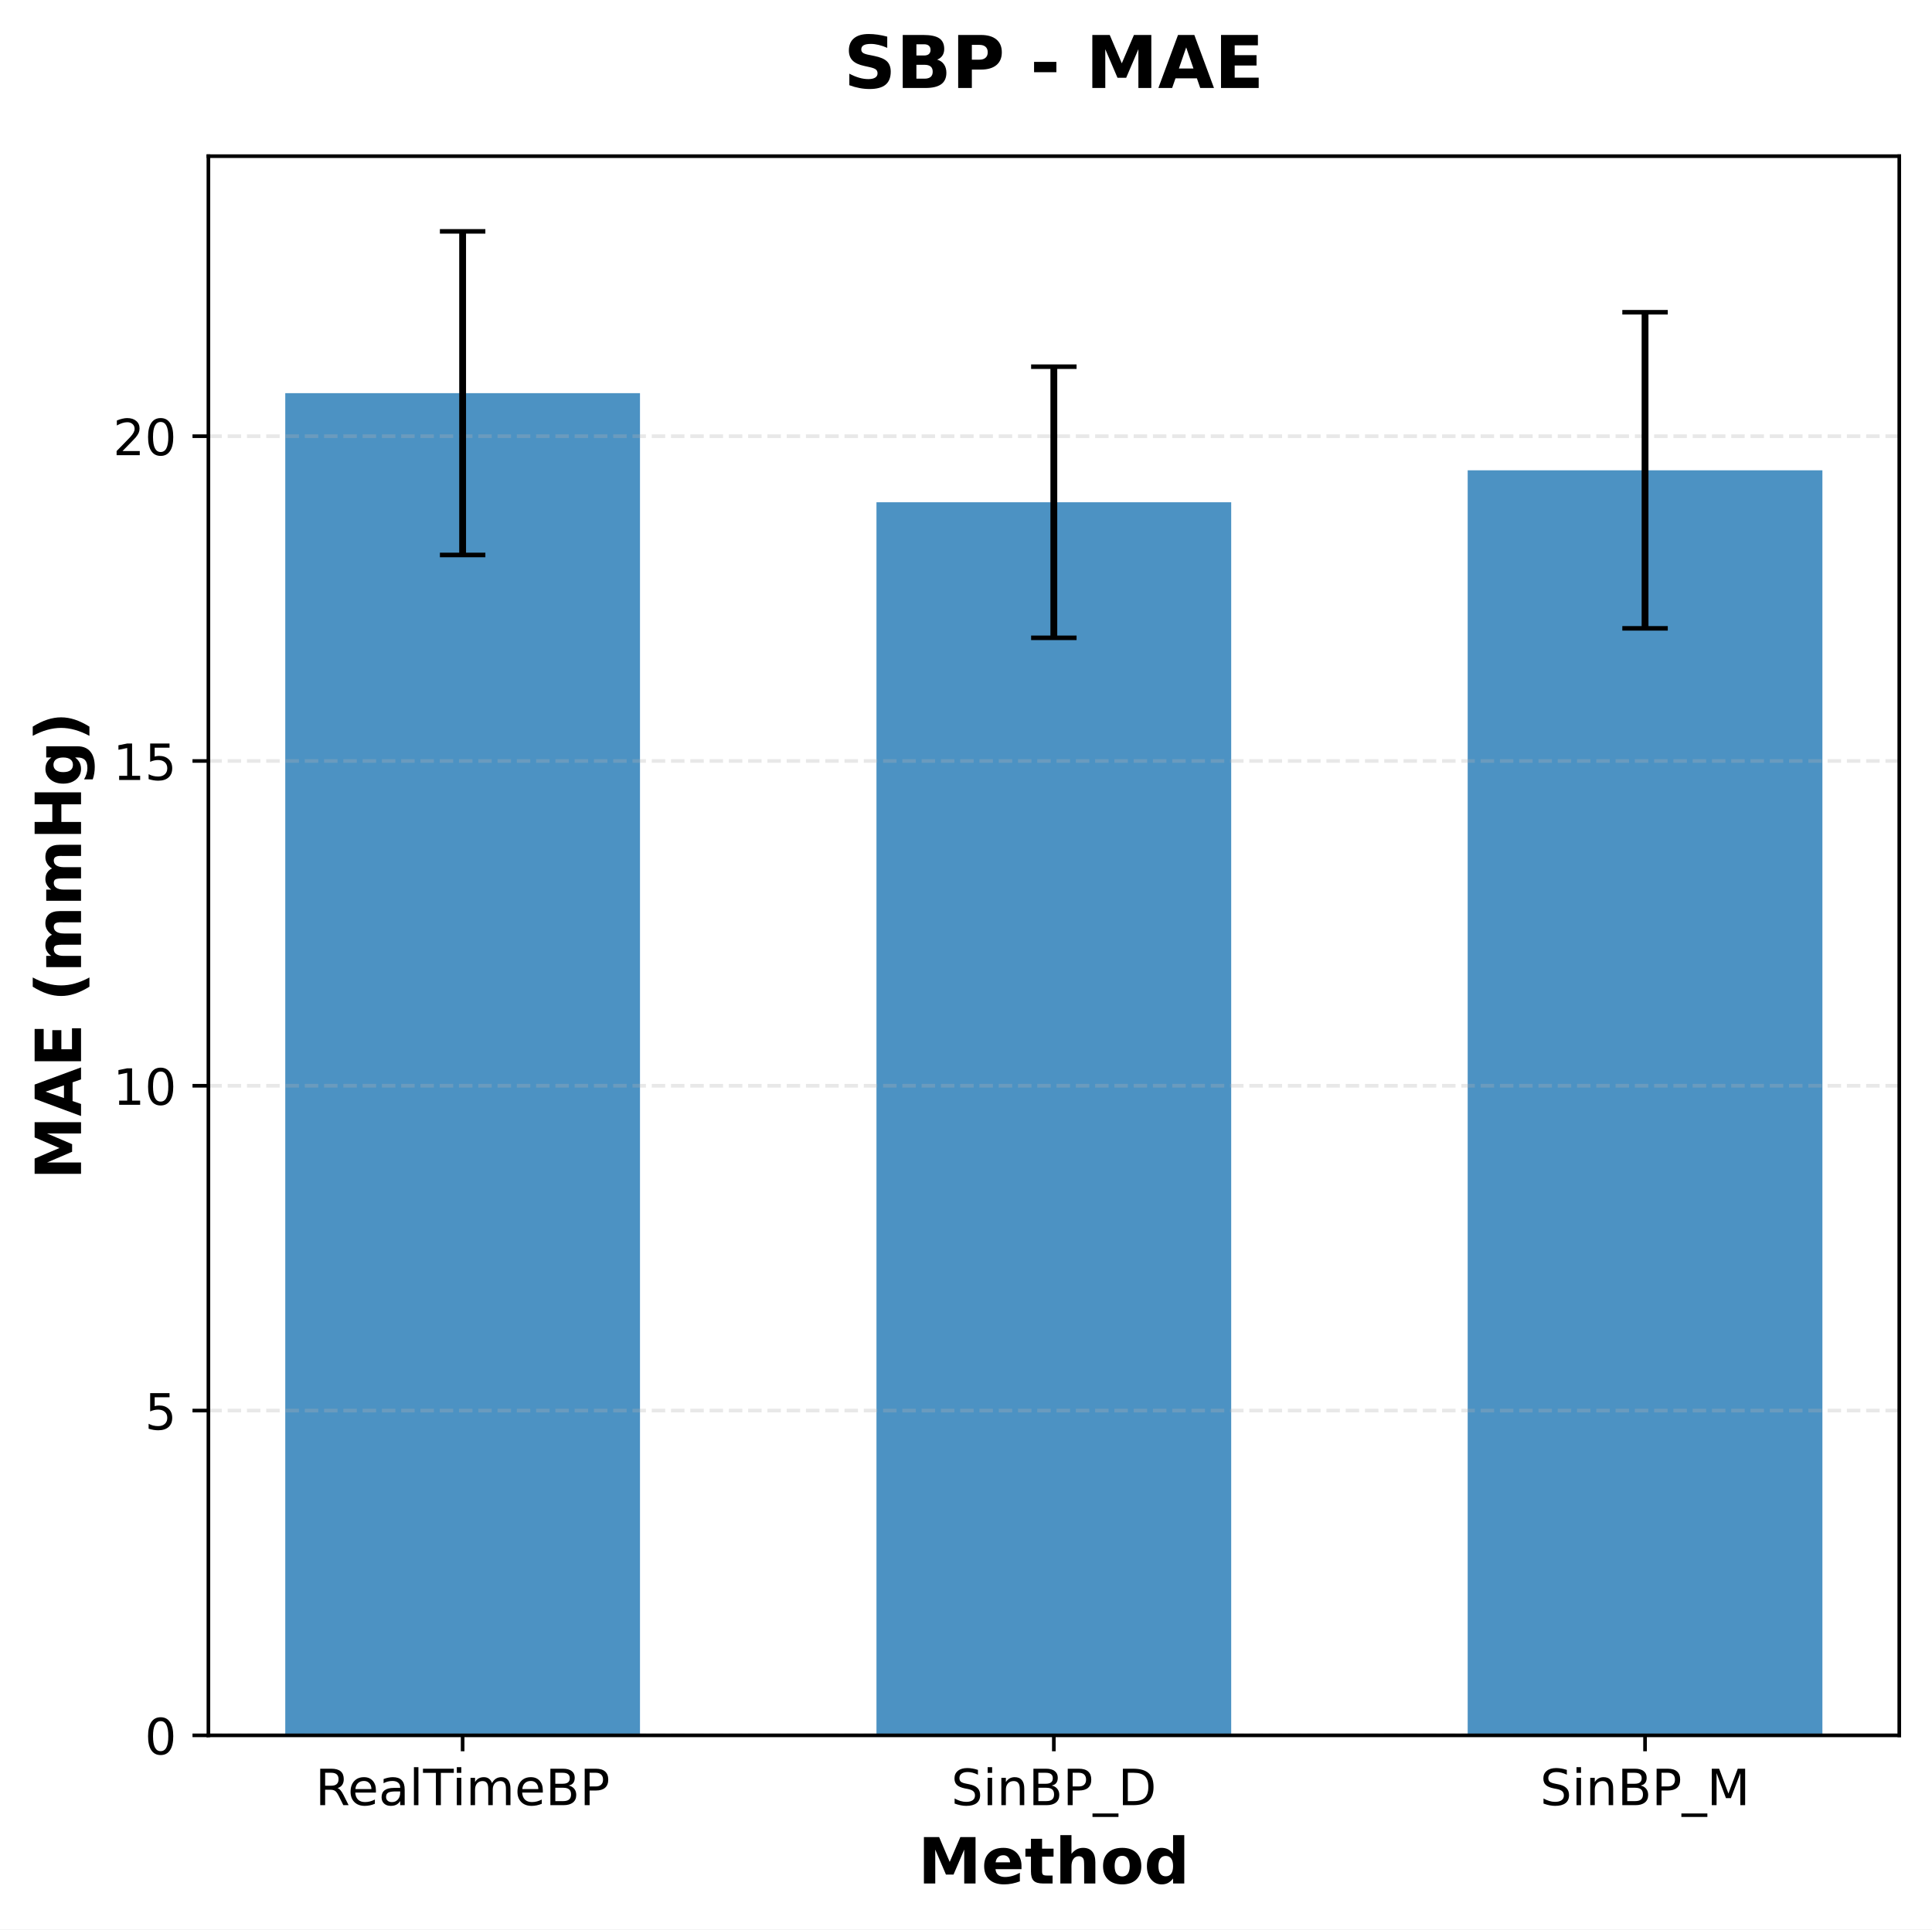
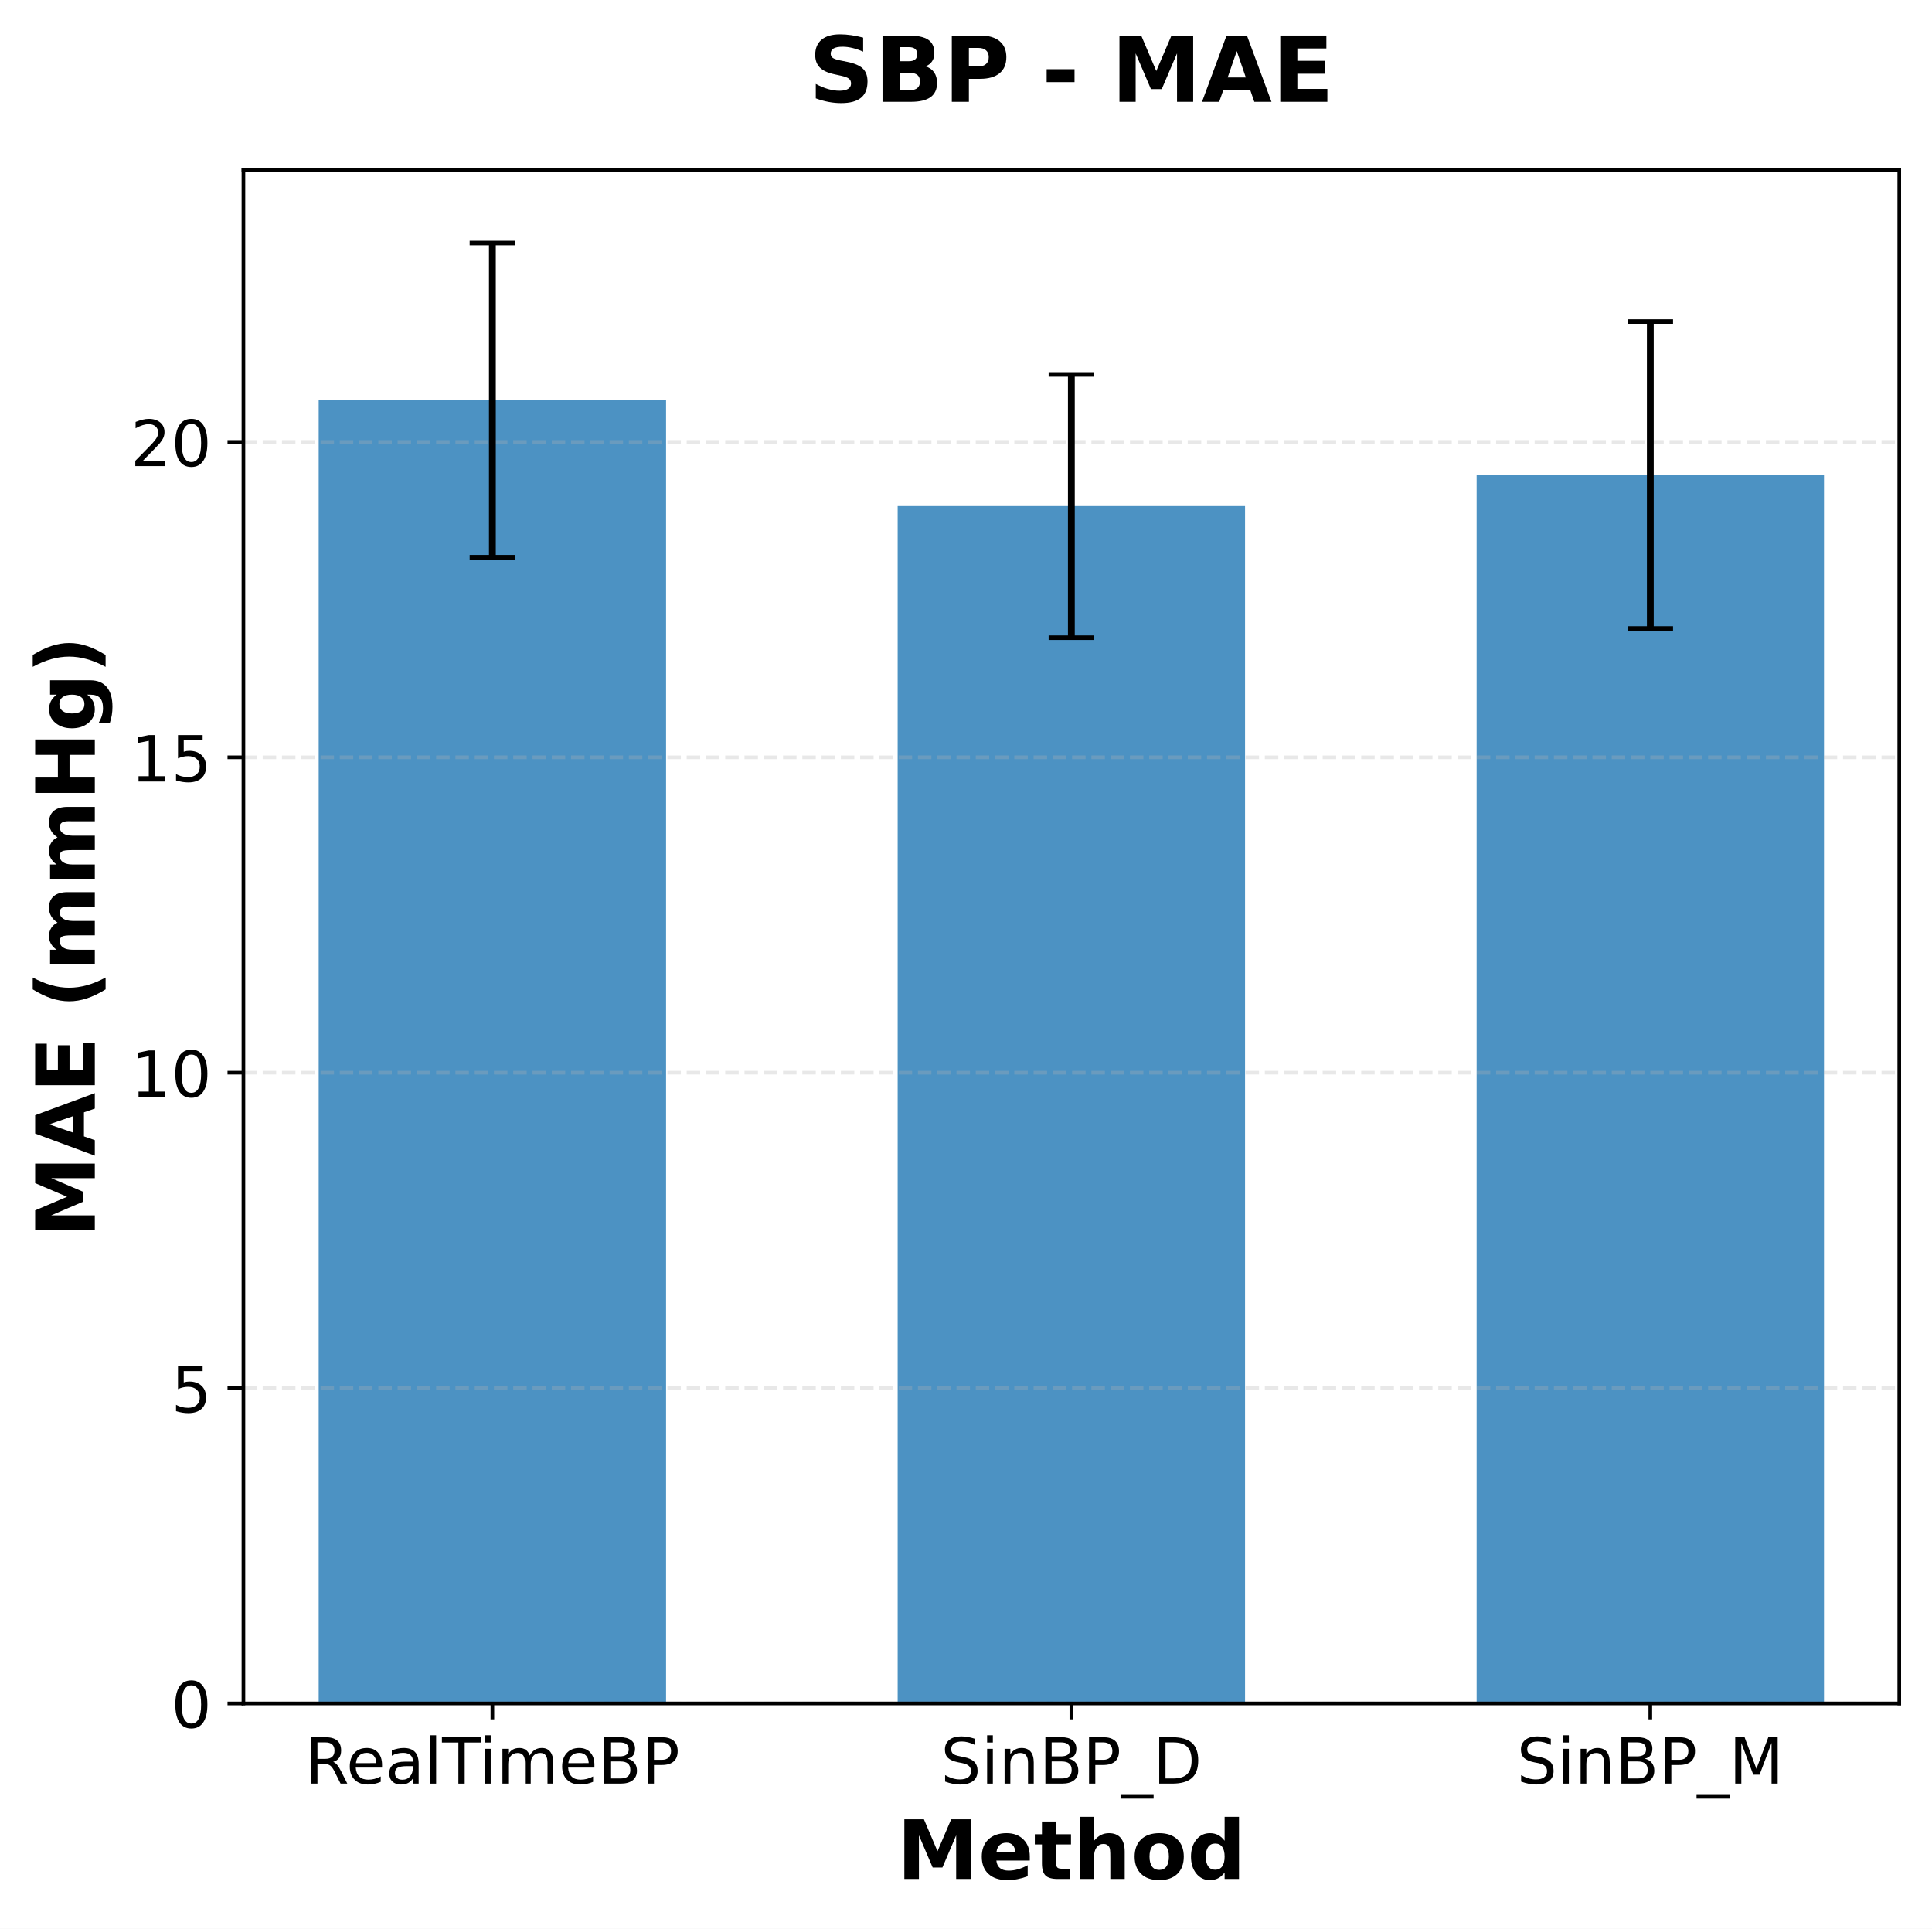
- <svg xmlns="http://www.w3.org/2000/svg" xmlns:xlink="http://www.w3.org/1999/xlink" width="424.961pt" height="424.499pt" viewBox="0 0 424.961 424.499" version="1.1">
+ <svg xmlns="http://www.w3.org/2000/svg" xmlns:xlink="http://www.w3.org/1999/xlink" width="425.057pt" height="424.316pt" viewBox="0 0 425.057 424.316" version="1.1">
  <defs>
    <style type="text/css">*{stroke-linejoin: round; stroke-linecap: butt}</style>
  </defs>
  <g id="figure_1">
    <g id="patch_1">
-       <path d="M 0 424.499  L 424.961 424.499  L 424.961 0  L 0 0  z " style="fill: #ffffff" />
+       <path d="M 0 424.316  L 425.057 424.316  L 425.057 0  L 0 0  z " style="fill: #ffffff" />
    </g>
    <g id="axes_1">
      <g id="patch_2">
-         <path d="M 45.841 381.798  L 417.761 381.798  L 417.761 34.358  L 45.841 34.358  z " style="fill: #ffffff" />
+         <path d="M 53.557 374.757  L 417.857 374.757  L 417.857 37.397  L 53.557 37.397  z " style="fill: #ffffff" />
      </g>
      <g id="patch_3">
-         <path d="M 62.746 381.798  L 140.772 381.798  L 140.772 86.5  L 62.746 86.5  z " clip-path="url(#pf79500ad19)" style="fill: #1f77b4; opacity: 0.8" />
+         <path d="M 70.116 374.757  L 146.542 374.757  L 146.542 88.027  L 70.116 88.027  z " clip-path="url(#ped1ae3e9e8)" style="fill: #1f77b4; opacity: 0.8" />
      </g>
      <g id="patch_4">
-         <path d="M 192.788 381.798  L 270.814 381.798  L 270.814 110.503  L 192.788 110.503  z " clip-path="url(#pf79500ad19)" style="fill: #1f77b4; opacity: 0.8" />
+         <path d="M 197.493 374.757  L 273.92 374.757  L 273.92 111.333  L 197.493 111.333  z " clip-path="url(#ped1ae3e9e8)" style="fill: #1f77b4; opacity: 0.8" />
      </g>
      <g id="patch_5">
-         <path d="M 322.83 381.798  L 400.855 381.798  L 400.855 103.472  L 322.83 103.472  z " clip-path="url(#pf79500ad19)" style="fill: #1f77b4; opacity: 0.8" />
+         <path d="M 324.871 374.757  L 401.297 374.757  L 401.297 104.506  L 324.871 104.506  z " clip-path="url(#ped1ae3e9e8)" style="fill: #1f77b4; opacity: 0.8" />
      </g>
      <g id="matplotlib.axis_1">
        <g id="xtick_1">
          <g id="line2d_1">
            <defs>
-               <path id="m482862e92e" d="M 0 0  L 0 3.5  " style="stroke: #000000; stroke-width: 0.8" />
+               <path id="m2f365c7318" d="M 0 0  L 0 3.5  " style="stroke: #000000; stroke-width: 0.8" />
            </defs>
            <g>
-               <use xlink:href="#m482862e92e" x="101.759" y="381.798" style="stroke: #000000; stroke-width: 0.8" />
+               <use xlink:href="#m2f365c7318" x="108.329" y="374.757" style="stroke: #000000; stroke-width: 0.8" />
            </g>
          </g>
          <g id="text_1">
-             <g transform="translate(69.35539 397.1558) scale(0.11 -0.11)">
+             <g transform="translate(67.088 392.3947) scale(0.14 -0.14)">
              <defs>
                <path id="DejaVuSans-52" d="M 2841 2188  Q 3044 2119 3236 1894  Q 3428 1669 3622 1275  L 4263 0  L 3584 0  L 2988 1197  Q 2756 1666 2539 1819  Q 2322 1972 1947 1972  L 1259 1972  L 1259 0  L 628 0  L 628 4666  L 2053 4666  Q 2853 4666 3247 4331  Q 3641 3997 3641 3322  Q 3641 2881 3436 2590  Q 3231 2300 2841 2188  z M 1259 4147  L 1259 2491  L 2053 2491  Q 2509 2491 2742 2702  Q 2975 2913 2975 3322  Q 2975 3731 2742 3939  Q 2509 4147 2053 4147  L 1259 4147  z " transform="scale(0.015625)" />
                <path id="DejaVuSans-65" d="M 3597 1894  L 3597 1613  L 953 1613  Q 991 1019 1311 708  Q 1631 397 2203 397  Q 2534 397 2845 478  Q 3156 559 3463 722  L 3463 178  Q 3153 47 2828 -22  Q 2503 -91 2169 -91  Q 1331 -91 842 396  Q 353 884 353 1716  Q 353 2575 817 3079  Q 1281 3584 2069 3584  Q 2775 3584 3186 3129  Q 3597 2675 3597 1894  z M 3022 2063  Q 3016 2534 2758 2815  Q 2500 3097 2075 3097  Q 1594 3097 1305 2825  Q 1016 2553 972 2059  L 3022 2063  z " transform="scale(0.015625)" />
                <path id="DejaVuSans-61" d="M 2194 1759  Q 1497 1759 1228 1600  Q 959 1441 959 1056  Q 959 750 1161 570  Q 1363 391 1709 391  Q 2188 391 2477 730  Q 2766 1069 2766 1631  L 2766 1759  L 2194 1759  z M 3341 1997  L 3341 0  L 2766 0  L 2766 531  Q 2569 213 2275 61  Q 1981 -91 1556 -91  Q 1019 -91 701 211  Q 384 513 384 1019  Q 384 1609 779 1909  Q 1175 2209 1959 2209  L 2766 2209  L 2766 2266  Q 2766 2663 2505 2880  Q 2244 3097 1772 3097  Q 1472 3097 1187 3025  Q 903 2953 641 2809  L 641 3341  Q 956 3463 1253 3523  Q 1550 3584 1831 3584  Q 2591 3584 2966 3190  Q 3341 2797 3341 1997  z " transform="scale(0.015625)" />
                <path id="DejaVuSans-6c" d="M 603 4863  L 1178 4863  L 1178 0  L 603 0  L 603 4863  z " transform="scale(0.015625)" />
                <path id="DejaVuSans-54" d="M -19 4666  L 3928 4666  L 3928 4134  L 2272 4134  L 2272 0  L 1638 0  L 1638 4134  L -19 4134  L -19 4666  z " transform="scale(0.015625)" />
                <path id="DejaVuSans-69" d="M 603 3500  L 1178 3500  L 1178 0  L 603 0  L 603 3500  z M 603 4863  L 1178 4863  L 1178 4134  L 603 4134  L 603 4863  z " transform="scale(0.015625)" />
                <path id="DejaVuSans-6d" d="M 3328 2828  Q 3544 3216 3844 3400  Q 4144 3584 4550 3584  Q 5097 3584 5394 3201  Q 5691 2819 5691 2113  L 5691 0  L 5113 0  L 5113 2094  Q 5113 2597 4934 2840  Q 4756 3084 4391 3084  Q 3944 3084 3684 2787  Q 3425 2491 3425 1978  L 3425 0  L 2847 0  L 2847 2094  Q 2847 2600 2669 2842  Q 2491 3084 2119 3084  Q 1678 3084 1418 2786  Q 1159 2488 1159 1978  L 1159 0  L 581 0  L 581 3500  L 1159 3500  L 1159 2956  Q 1356 3278 1631 3431  Q 1906 3584 2284 3584  Q 2666 3584 2933 3390  Q 3200 3197 3328 2828  z " transform="scale(0.015625)" />
                <path id="DejaVuSans-42" d="M 1259 2228  L 1259 519  L 2272 519  Q 2781 519 3026 730  Q 3272 941 3272 1375  Q 3272 1813 3026 2020  Q 2781 2228 2272 2228  L 1259 2228  z M 1259 4147  L 1259 2741  L 2194 2741  Q 2656 2741 2882 2914  Q 3109 3088 3109 3444  Q 3109 3797 2882 3972  Q 2656 4147 2194 4147  L 1259 4147  z M 628 4666  L 2241 4666  Q 2963 4666 3353 4366  Q 3744 4066 3744 3513  Q 3744 3084 3544 2831  Q 3344 2578 2956 2516  Q 3422 2416 3680 2098  Q 3938 1781 3938 1306  Q 3938 681 3513 340  Q 3088 0 2303 0  L 628 0  L 628 4666  z " transform="scale(0.015625)" />
                <path id="DejaVuSans-50" d="M 1259 4147  L 1259 2394  L 2053 2394  Q 2494 2394 2734 2622  Q 2975 2850 2975 3272  Q 2975 3691 2734 3919  Q 2494 4147 2053 4147  L 1259 4147  z M 628 4666  L 2053 4666  Q 2838 4666 3239 4311  Q 3641 3956 3641 3272  Q 3641 2581 3239 2228  Q 2838 1875 2053 1875  L 1259 1875  L 1259 0  L 628 0  L 628 4666  z " transform="scale(0.015625)" />
              </defs>
              <use xlink:href="#DejaVuSans-52" />
-               <use xlink:href="#DejaVuSans-65" transform="translate(64.98242 0)" />
-               <use xlink:href="#DejaVuSans-61" transform="translate(126.5059 0)" />
-               <use xlink:href="#DejaVuSans-6c" transform="translate(187.7852 0)" />
-               <use xlink:href="#DejaVuSans-54" transform="translate(215.5684 0)" />
-               <use xlink:href="#DejaVuSans-69" transform="translate(273.5273 0)" />
-               <use xlink:href="#DejaVuSans-6d" transform="translate(301.3105 0)" />
-               <use xlink:href="#DejaVuSans-65" transform="translate(398.7227 0)" />
-               <use xlink:href="#DejaVuSans-42" transform="translate(460.2461 0)" />
-               <use xlink:href="#DejaVuSans-50" transform="translate(528.8496 0)" />
+               <use xlink:href="#DejaVuSans-65" x="64.982" />
+               <use xlink:href="#DejaVuSans-61" x="126.506" />
+               <use xlink:href="#DejaVuSans-6c" x="187.785" />
+               <use xlink:href="#DejaVuSans-54" x="215.568" />
+               <use xlink:href="#DejaVuSans-69" x="273.527" />
+               <use xlink:href="#DejaVuSans-6d" x="301.311" />
+               <use xlink:href="#DejaVuSans-65" x="398.723" />
+               <use xlink:href="#DejaVuSans-42" x="460.246" />
+               <use xlink:href="#DejaVuSans-50" x="528.85" />
            </g>
          </g>
        </g>
        <g id="xtick_2">
          <g id="line2d_2">
            <g>
-               <use xlink:href="#m482862e92e" x="231.801" y="381.798" style="stroke: #000000; stroke-width: 0.8" />
+               <use xlink:href="#m2f365c7318" x="235.707" y="374.757" style="stroke: #000000; stroke-width: 0.8" />
            </g>
          </g>
          <g id="text_2">
-             <g transform="translate(209.2209 397.1558) scale(0.11 -0.11)">
+             <g transform="translate(206.9683 392.3947) scale(0.14 -0.14)">
              <defs>
                <path id="DejaVuSans-53" d="M 3425 4513  L 3425 3897  Q 3066 4069 2747 4153  Q 2428 4238 2131 4238  Q 1616 4238 1336 4038  Q 1056 3838 1056 3469  Q 1056 3159 1242 3001  Q 1428 2844 1947 2747  L 2328 2669  Q 3034 2534 3370 2195  Q 3706 1856 3706 1288  Q 3706 609 3251 259  Q 2797 -91 1919 -91  Q 1588 -91 1214 -16  Q 841 59 441 206  L 441 856  Q 825 641 1194 531  Q 1563 422 1919 422  Q 2459 422 2753 634  Q 3047 847 3047 1241  Q 3047 1584 2836 1778  Q 2625 1972 2144 2069  L 1759 2144  Q 1053 2284 737 2584  Q 422 2884 422 3419  Q 422 4038 858 4394  Q 1294 4750 2059 4750  Q 2388 4750 2728 4690  Q 3069 4631 3425 4513  z " transform="scale(0.015625)" />
                <path id="DejaVuSans-6e" d="M 3513 2113  L 3513 0  L 2938 0  L 2938 2094  Q 2938 2591 2744 2837  Q 2550 3084 2163 3084  Q 1697 3084 1428 2787  Q 1159 2491 1159 1978  L 1159 0  L 581 0  L 581 3500  L 1159 3500  L 1159 2956  Q 1366 3272 1645 3428  Q 1925 3584 2291 3584  Q 2894 3584 3203 3211  Q 3513 2838 3513 2113  z " transform="scale(0.015625)" />
                <path id="DejaVuSans-5f" d="M 3263 -1063  L 3263 -1509  L -63 -1509  L -63 -1063  L 3263 -1063  z " transform="scale(0.015625)" />
                <path id="DejaVuSans-44" d="M 1259 4147  L 1259 519  L 2022 519  Q 2988 519 3436 956  Q 3884 1394 3884 2338  Q 3884 3275 3436 3711  Q 2988 4147 2022 4147  L 1259 4147  z M 628 4666  L 1925 4666  Q 3281 4666 3915 4102  Q 4550 3538 4550 2338  Q 4550 1131 3912 565  Q 3275 0 1925 0  L 628 0  L 628 4666  z " transform="scale(0.015625)" />
              </defs>
              <use xlink:href="#DejaVuSans-53" />
-               <use xlink:href="#DejaVuSans-69" transform="translate(63.47656 0)" />
-               <use xlink:href="#DejaVuSans-6e" transform="translate(91.25977 0)" />
-               <use xlink:href="#DejaVuSans-42" transform="translate(154.6387 0)" />
-               <use xlink:href="#DejaVuSans-50" transform="translate(223.2422 0)" />
-               <use xlink:href="#DejaVuSans-5f" transform="translate(283.5449 0)" />
-               <use xlink:href="#DejaVuSans-44" transform="translate(333.5449 0)" />
+               <use xlink:href="#DejaVuSans-69" x="63.477" />
+               <use xlink:href="#DejaVuSans-6e" x="91.26" />
+               <use xlink:href="#DejaVuSans-42" x="154.639" />
+               <use xlink:href="#DejaVuSans-50" x="223.242" />
+               <use xlink:href="#DejaVuSans-5f" x="283.545" />
+               <use xlink:href="#DejaVuSans-44" x="333.545" />
            </g>
          </g>
        </g>
        <g id="xtick_3">
          <g id="line2d_3">
            <g>
-               <use xlink:href="#m482862e92e" x="361.843" y="381.798" style="stroke: #000000; stroke-width: 0.8" />
+               <use xlink:href="#m2f365c7318" x="363.084" y="374.757" style="stroke: #000000; stroke-width: 0.8" />
            </g>
          </g>
          <g id="text_3">
-             <g transform="translate(338.7523 397.1558) scale(0.11 -0.11)">
+             <g transform="translate(333.6962 392.3947) scale(0.14 -0.14)">
              <defs>
                <path id="DejaVuSans-4d" d="M 628 4666  L 1569 4666  L 2759 1491  L 3956 4666  L 4897 4666  L 4897 0  L 4281 0  L 4281 4097  L 3078 897  L 2444 897  L 1241 4097  L 1241 0  L 628 0  L 628 4666  z " transform="scale(0.015625)" />
              </defs>
              <use xlink:href="#DejaVuSans-53" />
-               <use xlink:href="#DejaVuSans-69" transform="translate(63.47656 0)" />
-               <use xlink:href="#DejaVuSans-6e" transform="translate(91.25977 0)" />
-               <use xlink:href="#DejaVuSans-42" transform="translate(154.6387 0)" />
-               <use xlink:href="#DejaVuSans-50" transform="translate(223.2422 0)" />
-               <use xlink:href="#DejaVuSans-5f" transform="translate(283.5449 0)" />
-               <use xlink:href="#DejaVuSans-4d" transform="translate(333.5449 0)" />
+               <use xlink:href="#DejaVuSans-69" x="63.477" />
+               <use xlink:href="#DejaVuSans-6e" x="91.26" />
+               <use xlink:href="#DejaVuSans-42" x="154.639" />
+               <use xlink:href="#DejaVuSans-50" x="223.242" />
+               <use xlink:href="#DejaVuSans-5f" x="283.545" />
+               <use xlink:href="#DejaVuSans-4d" x="333.545" />
            </g>
          </g>
        </g>
        <g id="text_4">
-           <g transform="translate(201.9383 414.3872) scale(0.14 -0.14)">
+           <g transform="translate(197.3117 413.3728) scale(0.18 -0.18)">
            <defs>
              <path id="DejaVuSans-Bold-4d" d="M 588 4666  L 2119 4666  L 3181 2169  L 4250 4666  L 5778 4666  L 5778 0  L 4641 0  L 4641 3413  L 3566 897  L 2803 897  L 1728 3413  L 1728 0  L 588 0  L 588 4666  z " transform="scale(0.015625)" />
              <path id="DejaVuSans-Bold-65" d="M 4031 1759  L 4031 1441  L 1416 1441  Q 1456 1047 1700 850  Q 1944 653 2381 653  Q 2734 653 3104 758  Q 3475 863 3866 1075  L 3866 213  Q 3469 63 3072 -14  Q 2675 -91 2278 -91  Q 1328 -91 801 392  Q 275 875 275 1747  Q 275 2603 792 3093  Q 1309 3584 2216 3584  Q 3041 3584 3536 3087  Q 4031 2591 4031 1759  z M 2881 2131  Q 2881 2450 2695 2645  Q 2509 2841 2209 2841  Q 1884 2841 1681 2658  Q 1478 2475 1428 2131  L 2881 2131  z " transform="scale(0.015625)" />
              <path id="DejaVuSans-Bold-74" d="M 1759 4494  L 1759 3500  L 2913 3500  L 2913 2700  L 1759 2700  L 1759 1216  Q 1759 972 1856 886  Q 1953 800 2241 800  L 2816 800  L 2816 0  L 1856 0  Q 1194 0 917 276  Q 641 553 641 1216  L 641 2700  L 84 2700  L 84 3500  L 641 3500  L 641 4494  L 1759 4494  z " transform="scale(0.015625)" />
              <path id="DejaVuSans-Bold-68" d="M 4056 2131  L 4056 0  L 2931 0  L 2931 347  L 2931 1625  Q 2931 2084 2911 2256  Q 2891 2428 2841 2509  Q 2775 2619 2662 2680  Q 2550 2741 2406 2741  Q 2056 2741 1856 2470  Q 1656 2200 1656 1722  L 1656 0  L 538 0  L 538 4863  L 1656 4863  L 1656 2988  Q 1909 3294 2193 3439  Q 2478 3584 2822 3584  Q 3428 3584 3742 3212  Q 4056 2841 4056 2131  z " transform="scale(0.015625)" />
              <path id="DejaVuSans-Bold-6f" d="M 2203 2784  Q 1831 2784 1636 2517  Q 1441 2250 1441 1747  Q 1441 1244 1636 976  Q 1831 709 2203 709  Q 2569 709 2762 976  Q 2956 1244 2956 1747  Q 2956 2250 2762 2517  Q 2569 2784 2203 2784  z M 2203 3584  Q 3106 3584 3614 3096  Q 4122 2609 4122 1747  Q 4122 884 3614 396  Q 3106 -91 2203 -91  Q 1297 -91 786 396  Q 275 884 275 1747  Q 275 2609 786 3096  Q 1297 3584 2203 3584  z " transform="scale(0.015625)" />
              <path id="DejaVuSans-Bold-64" d="M 2919 2988  L 2919 4863  L 4044 4863  L 4044 0  L 2919 0  L 2919 506  Q 2688 197 2409 53  Q 2131 -91 1766 -91  Q 1119 -91 703 423  Q 288 938 288 1747  Q 288 2556 703 3070  Q 1119 3584 1766 3584  Q 2128 3584 2408 3439  Q 2688 3294 2919 2988  z M 2181 722  Q 2541 722 2730 984  Q 2919 1247 2919 1747  Q 2919 2247 2730 2509  Q 2541 2772 2181 2772  Q 1825 2772 1636 2509  Q 1447 2247 1447 1747  Q 1447 1247 1636 984  Q 1825 722 2181 722  z " transform="scale(0.015625)" />
            </defs>
            <use xlink:href="#DejaVuSans-Bold-4d" />
-             <use xlink:href="#DejaVuSans-Bold-65" transform="translate(99.51172 0)" />
-             <use xlink:href="#DejaVuSans-Bold-74" transform="translate(167.334 0)" />
-             <use xlink:href="#DejaVuSans-Bold-68" transform="translate(215.1367 0)" />
-             <use xlink:href="#DejaVuSans-Bold-6f" transform="translate(286.3281 0)" />
-             <use xlink:href="#DejaVuSans-Bold-64" transform="translate(355.0293 0)" />
+             <use xlink:href="#DejaVuSans-Bold-65" x="99.512" />
+             <use xlink:href="#DejaVuSans-Bold-74" x="167.334" />
+             <use xlink:href="#DejaVuSans-Bold-68" x="215.137" />
+             <use xlink:href="#DejaVuSans-Bold-6f" x="286.328" />
+             <use xlink:href="#DejaVuSans-Bold-64" x="355.029" />
          </g>
        </g>
      </g>
      <g id="matplotlib.axis_2">
        <g id="ytick_1">
          <g id="line2d_4">
-             <path d="M 45.841 381.798  L 417.761 381.798  " clip-path="url(#pf79500ad19)" style="fill: none; stroke-dasharray: 2.96,1.28; stroke-dashoffset: 0; stroke: #b0b0b0; stroke-opacity: 0.3; stroke-width: 0.8" />
+             <path d="M 53.557 374.757  L 417.857 374.757  " clip-path="url(#ped1ae3e9e8)" style="fill: none; stroke-dasharray: 2.96,1.28; stroke-dashoffset: 0; stroke: #b0b0b0; stroke-opacity: 0.3; stroke-width: 0.8" />
          </g>
          <g id="line2d_5">
            <defs>
-               <path id="mabb93ddfb1" d="M 0 0  L -3.5 0  " style="stroke: #000000; stroke-width: 0.8" />
+               <path id="m7d112847fe" d="M 0 0  L -3.5 0  " style="stroke: #000000; stroke-width: 0.8" />
            </defs>
            <g>
-               <use xlink:href="#mabb93ddfb1" x="45.841" y="381.798" style="stroke: #000000; stroke-width: 0.8" />
+               <use xlink:href="#m7d112847fe" x="53.557" y="374.757" style="stroke: #000000; stroke-width: 0.8" />
            </g>
          </g>
          <g id="text_5">
-             <g transform="translate(31.84219 385.9766) scale(0.11 -0.11)">
+             <g transform="translate(37.64906 380.0758) scale(0.14 -0.14)">
              <defs>
                <path id="DejaVuSans-30" d="M 2034 4250  Q 1547 4250 1301 3770  Q 1056 3291 1056 2328  Q 1056 1369 1301 889  Q 1547 409 2034 409  Q 2525 409 2770 889  Q 3016 1369 3016 2328  Q 3016 3291 2770 3770  Q 2525 4250 2034 4250  z M 2034 4750  Q 2819 4750 3233 4129  Q 3647 3509 3647 2328  Q 3647 1150 3233 529  Q 2819 -91 2034 -91  Q 1250 -91 836 529  Q 422 1150 422 2328  Q 422 3509 836 4129  Q 1250 4750 2034 4750  z " transform="scale(0.015625)" />
              </defs>
              <use xlink:href="#DejaVuSans-30" />
            </g>
          </g>
        </g>
        <g id="ytick_2">
          <g id="line2d_6">
-             <path d="M 45.841 310.34  L 417.761 310.34  " clip-path="url(#pf79500ad19)" style="fill: none; stroke-dasharray: 2.96,1.28; stroke-dashoffset: 0; stroke: #b0b0b0; stroke-opacity: 0.3; stroke-width: 0.8" />
+             <path d="M 53.557 305.372  L 417.857 305.372  " clip-path="url(#ped1ae3e9e8)" style="fill: none; stroke-dasharray: 2.96,1.28; stroke-dashoffset: 0; stroke: #b0b0b0; stroke-opacity: 0.3; stroke-width: 0.8" />
          </g>
          <g id="line2d_7">
            <g>
-               <use xlink:href="#mabb93ddfb1" x="45.841" y="310.34" style="stroke: #000000; stroke-width: 0.8" />
+               <use xlink:href="#m7d112847fe" x="53.557" y="305.372" style="stroke: #000000; stroke-width: 0.8" />
            </g>
          </g>
          <g id="text_6">
-             <g transform="translate(31.84219 314.5191) scale(0.11 -0.11)">
+             <g transform="translate(37.64906 310.6914) scale(0.14 -0.14)">
              <defs>
                <path id="DejaVuSans-35" d="M 691 4666  L 3169 4666  L 3169 4134  L 1269 4134  L 1269 2991  Q 1406 3038 1543 3061  Q 1681 3084 1819 3084  Q 2600 3084 3056 2656  Q 3513 2228 3513 1497  Q 3513 744 3044 326  Q 2575 -91 1722 -91  Q 1428 -91 1123 -41  Q 819 9 494 109  L 494 744  Q 775 591 1075 516  Q 1375 441 1709 441  Q 2250 441 2565 725  Q 2881 1009 2881 1497  Q 2881 1984 2565 2268  Q 2250 2553 1709 2553  Q 1456 2553 1204 2497  Q 953 2441 691 2322  L 691 4666  z " transform="scale(0.015625)" />
              </defs>
              <use xlink:href="#DejaVuSans-35" />
            </g>
          </g>
        </g>
        <g id="ytick_3">
          <g id="line2d_8">
-             <path d="M 45.841 238.882  L 417.761 238.882  " clip-path="url(#pf79500ad19)" style="fill: none; stroke-dasharray: 2.96,1.28; stroke-dashoffset: 0; stroke: #b0b0b0; stroke-opacity: 0.3; stroke-width: 0.8" />
+             <path d="M 53.557 235.988  L 417.857 235.988  " clip-path="url(#ped1ae3e9e8)" style="fill: none; stroke-dasharray: 2.96,1.28; stroke-dashoffset: 0; stroke: #b0b0b0; stroke-opacity: 0.3; stroke-width: 0.8" />
          </g>
          <g id="line2d_9">
            <g>
-               <use xlink:href="#mabb93ddfb1" x="45.841" y="238.882" style="stroke: #000000; stroke-width: 0.8" />
+               <use xlink:href="#m7d112847fe" x="53.557" y="235.988" style="stroke: #000000; stroke-width: 0.8" />
            </g>
          </g>
          <g id="text_7">
-             <g transform="translate(24.84344 243.0615) scale(0.11 -0.11)">
+             <g transform="translate(28.74156 241.3069) scale(0.14 -0.14)">
              <defs>
                <path id="DejaVuSans-31" d="M 794 531  L 1825 531  L 1825 4091  L 703 3866  L 703 4441  L 1819 4666  L 2450 4666  L 2450 531  L 3481 531  L 3481 0  L 794 0  L 794 531  z " transform="scale(0.015625)" />
              </defs>
              <use xlink:href="#DejaVuSans-31" />
-               <use xlink:href="#DejaVuSans-30" transform="translate(63.62305 0)" />
+               <use xlink:href="#DejaVuSans-30" x="63.623" />
            </g>
          </g>
        </g>
        <g id="ytick_4">
          <g id="line2d_10">
-             <path d="M 45.841 167.425  L 417.761 167.425  " clip-path="url(#pf79500ad19)" style="fill: none; stroke-dasharray: 2.96,1.28; stroke-dashoffset: 0; stroke: #b0b0b0; stroke-opacity: 0.3; stroke-width: 0.8" />
+             <path d="M 53.557 166.604  L 417.857 166.604  " clip-path="url(#ped1ae3e9e8)" style="fill: none; stroke-dasharray: 2.96,1.28; stroke-dashoffset: 0; stroke: #b0b0b0; stroke-opacity: 0.3; stroke-width: 0.8" />
          </g>
          <g id="line2d_11">
            <g>
-               <use xlink:href="#mabb93ddfb1" x="45.841" y="167.425" style="stroke: #000000; stroke-width: 0.8" />
+               <use xlink:href="#m7d112847fe" x="53.557" y="166.604" style="stroke: #000000; stroke-width: 0.8" />
            </g>
          </g>
          <g id="text_8">
-             <g transform="translate(24.84344 171.604) scale(0.11 -0.11)">
+             <g transform="translate(28.74156 171.9225) scale(0.14 -0.14)">
              <use xlink:href="#DejaVuSans-31" />
-               <use xlink:href="#DejaVuSans-35" transform="translate(63.62305 0)" />
+               <use xlink:href="#DejaVuSans-35" x="63.623" />
            </g>
          </g>
        </g>
        <g id="ytick_5">
          <g id="line2d_12">
-             <path d="M 45.841 95.967  L 417.761 95.967  " clip-path="url(#pf79500ad19)" style="fill: none; stroke-dasharray: 2.96,1.28; stroke-dashoffset: 0; stroke: #b0b0b0; stroke-opacity: 0.3; stroke-width: 0.8" />
+             <path d="M 53.557 97.219  L 417.857 97.219  " clip-path="url(#ped1ae3e9e8)" style="fill: none; stroke-dasharray: 2.96,1.28; stroke-dashoffset: 0; stroke: #b0b0b0; stroke-opacity: 0.3; stroke-width: 0.8" />
          </g>
          <g id="line2d_13">
            <g>
-               <use xlink:href="#mabb93ddfb1" x="45.841" y="95.967" style="stroke: #000000; stroke-width: 0.8" />
+               <use xlink:href="#m7d112847fe" x="53.557" y="97.219" style="stroke: #000000; stroke-width: 0.8" />
            </g>
          </g>
          <g id="text_9">
-             <g transform="translate(24.84344 100.1464) scale(0.11 -0.11)">
+             <g transform="translate(28.74156 102.5381) scale(0.14 -0.14)">
              <defs>
                <path id="DejaVuSans-32" d="M 1228 531  L 3431 531  L 3431 0  L 469 0  L 469 531  Q 828 903 1448 1529  Q 2069 2156 2228 2338  Q 2531 2678 2651 2914  Q 2772 3150 2772 3378  Q 2772 3750 2511 3984  Q 2250 4219 1831 4219  Q 1534 4219 1204 4116  Q 875 4013 500 3803  L 500 4441  Q 881 4594 1212 4672  Q 1544 4750 1819 4750  Q 2544 4750 2975 4387  Q 3406 4025 3406 3419  Q 3406 3131 3298 2873  Q 3191 2616 2906 2266  Q 2828 2175 2409 1742  Q 1991 1309 1228 531  z " transform="scale(0.015625)" />
              </defs>
              <use xlink:href="#DejaVuSans-32" />
-               <use xlink:href="#DejaVuSans-30" transform="translate(63.62305 0)" />
+               <use xlink:href="#DejaVuSans-30" x="63.623" />
            </g>
          </g>
        </g>
        <g id="text_10">
-           <g transform="translate(17.8225 259.5352) rotate(-90) scale(0.14 -0.14)">
+           <g transform="translate(20.8575 272.2367) rotate(-90) scale(0.18 -0.18)">
            <defs>
              <path id="DejaVuSans-Bold-41" d="M 3419 850  L 1538 850  L 1241 0  L 31 0  L 1759 4666  L 3194 4666  L 4922 0  L 3713 0  L 3419 850  z M 1838 1716  L 3116 1716  L 2478 3572  L 1838 1716  z " transform="scale(0.015625)" />
              <path id="DejaVuSans-Bold-45" d="M 588 4666  L 3834 4666  L 3834 3756  L 1791 3756  L 1791 2888  L 3713 2888  L 3713 1978  L 1791 1978  L 1791 909  L 3903 909  L 3903 0  L 588 0  L 588 4666  z " transform="scale(0.015625)" />
              <path id="DejaVuSans-Bold-20" transform="scale(0.015625)" />
              <path id="DejaVuSans-Bold-28" d="M 2413 -844  L 1484 -844  Q 1006 -72 778 623  Q 550 1319 550 2003  Q 550 2688 779 3389  Q 1009 4091 1484 4856  L 2413 4856  Q 2013 4116 1813 3408  Q 1613 2700 1613 2009  Q 1613 1319 1811 609  Q 2009 -100 2413 -844  z " transform="scale(0.015625)" />
              <path id="DejaVuSans-Bold-6d" d="M 3781 2919  Q 3994 3244 4286 3414  Q 4578 3584 4928 3584  Q 5531 3584 5847 3212  Q 6163 2841 6163 2131  L 6163 0  L 5038 0  L 5038 1825  Q 5041 1866 5042 1909  Q 5044 1953 5044 2034  Q 5044 2406 4934 2573  Q 4825 2741 4581 2741  Q 4263 2741 4089 2478  Q 3916 2216 3909 1719  L 3909 0  L 2784 0  L 2784 1825  Q 2784 2406 2684 2573  Q 2584 2741 2328 2741  Q 2006 2741 1831 2477  Q 1656 2213 1656 1722  L 1656 0  L 531 0  L 531 3500  L 1656 3500  L 1656 2988  Q 1863 3284 2130 3434  Q 2397 3584 2719 3584  Q 3081 3584 3359 3409  Q 3638 3234 3781 2919  z " transform="scale(0.015625)" />
              <path id="DejaVuSans-Bold-48" d="M 588 4666  L 1791 4666  L 1791 2888  L 3566 2888  L 3566 4666  L 4769 4666  L 4769 0  L 3566 0  L 3566 1978  L 1791 1978  L 1791 0  L 588 0  L 588 4666  z " transform="scale(0.015625)" />
              <path id="DejaVuSans-Bold-67" d="M 2919 594  Q 2688 288 2409 144  Q 2131 0 1766 0  Q 1125 0 706 504  Q 288 1009 288 1791  Q 288 2575 706 3076  Q 1125 3578 1766 3578  Q 2131 3578 2409 3434  Q 2688 3291 2919 2981  L 2919 3500  L 4044 3500  L 4044 353  Q 4044 -491 3511 -936  Q 2978 -1381 1966 -1381  Q 1638 -1381 1331 -1331  Q 1025 -1281 716 -1178  L 716 -306  Q 1009 -475 1290 -558  Q 1572 -641 1856 -641  Q 2406 -641 2662 -400  Q 2919 -159 2919 353  L 2919 594  z M 2181 2772  Q 1834 2772 1640 2515  Q 1447 2259 1447 1791  Q 1447 1309 1634 1061  Q 1822 813 2181 813  Q 2531 813 2725 1069  Q 2919 1325 2919 1791  Q 2919 2259 2725 2515  Q 2531 2772 2181 2772  z " transform="scale(0.015625)" />
              <path id="DejaVuSans-Bold-29" d="M 513 -844  Q 913 -100 1113 609  Q 1313 1319 1313 2009  Q 1313 2700 1113 3408  Q 913 4116 513 4856  L 1441 4856  Q 1916 4091 2145 3389  Q 2375 2688 2375 2003  Q 2375 1319 2147 623  Q 1919 -72 1441 -844  L 513 -844  z " transform="scale(0.015625)" />
            </defs>
            <use xlink:href="#DejaVuSans-Bold-4d" />
-             <use xlink:href="#DejaVuSans-Bold-41" transform="translate(99.51172 0)" />
-             <use xlink:href="#DejaVuSans-Bold-45" transform="translate(176.9043 0)" />
-             <use xlink:href="#DejaVuSans-Bold-20" transform="translate(245.2148 0)" />
-             <use xlink:href="#DejaVuSans-Bold-28" transform="translate(280.0293 0)" />
-             <use xlink:href="#DejaVuSans-Bold-6d" transform="translate(325.7324 0)" />
-             <use xlink:href="#DejaVuSans-Bold-6d" transform="translate(429.9316 0)" />
-             <use xlink:href="#DejaVuSans-Bold-48" transform="translate(534.1309 0)" />
-             <use xlink:href="#DejaVuSans-Bold-67" transform="translate(617.8223 0)" />
-             <use xlink:href="#DejaVuSans-Bold-29" transform="translate(689.4043 0)" />
+             <use xlink:href="#DejaVuSans-Bold-41" x="99.512" />
+             <use xlink:href="#DejaVuSans-Bold-45" x="176.904" />
+             <use xlink:href="#DejaVuSans-Bold-20" x="245.215" />
+             <use xlink:href="#DejaVuSans-Bold-28" x="280.029" />
+             <use xlink:href="#DejaVuSans-Bold-6d" x="325.732" />
+             <use xlink:href="#DejaVuSans-Bold-6d" x="429.932" />
+             <use xlink:href="#DejaVuSans-Bold-48" x="534.131" />
+             <use xlink:href="#DejaVuSans-Bold-67" x="617.822" />
+             <use xlink:href="#DejaVuSans-Bold-29" x="689.404" />
          </g>
        </g>
      </g>
      <g id="LineCollection_1">
-         <path d="M 101.759 122.099  L 101.759 50.902  " clip-path="url(#pf79500ad19)" style="fill: none; stroke: #000000; stroke-width: 1.5" />
-         <path d="M 231.801 140.33  L 231.801 80.676  " clip-path="url(#pf79500ad19)" style="fill: none; stroke: #000000; stroke-width: 1.5" />
-         <path d="M 361.843 138.243  L 361.843 68.7  " clip-path="url(#pf79500ad19)" style="fill: none; stroke: #000000; stroke-width: 1.5" />
+         <path d="M 108.329 122.592  L 108.329 53.462  " clip-path="url(#ped1ae3e9e8)" style="fill: none; stroke: #000000; stroke-width: 1.5" />
+         <path d="M 235.707 140.295  L 235.707 82.372  " clip-path="url(#ped1ae3e9e8)" style="fill: none; stroke: #000000; stroke-width: 1.5" />
+         <path d="M 363.084 138.269  L 363.084 70.743  " clip-path="url(#ped1ae3e9e8)" style="fill: none; stroke: #000000; stroke-width: 1.5" />
      </g>
      <g id="line2d_14">
        <defs>
-           <path id="mf9e06eec65" d="M 5 0  L -5 -0  " style="stroke: #000000" />
+           <path id="m7ba8cf59c9" d="M 5 0  L -5 -0  " style="stroke: #000000" />
        </defs>
-         <g clip-path="url(#pf79500ad19)">
-           <use xlink:href="#mf9e06eec65" x="101.759" y="122.099" style="stroke: #000000" />
-           <use xlink:href="#mf9e06eec65" x="231.801" y="140.33" style="stroke: #000000" />
-           <use xlink:href="#mf9e06eec65" x="361.843" y="138.243" style="stroke: #000000" />
+         <g clip-path="url(#ped1ae3e9e8)">
+           <use xlink:href="#m7ba8cf59c9" x="108.329" y="122.592" style="stroke: #000000" />
+           <use xlink:href="#m7ba8cf59c9" x="235.707" y="140.295" style="stroke: #000000" />
+           <use xlink:href="#m7ba8cf59c9" x="363.084" y="138.269" style="stroke: #000000" />
        </g>
      </g>
      <g id="line2d_15">
-         <g clip-path="url(#pf79500ad19)">
-           <use xlink:href="#mf9e06eec65" x="101.759" y="50.902" style="stroke: #000000" />
-           <use xlink:href="#mf9e06eec65" x="231.801" y="80.676" style="stroke: #000000" />
-           <use xlink:href="#mf9e06eec65" x="361.843" y="68.7" style="stroke: #000000" />
+         <g clip-path="url(#ped1ae3e9e8)">
+           <use xlink:href="#m7ba8cf59c9" x="108.329" y="53.462" style="stroke: #000000" />
+           <use xlink:href="#m7ba8cf59c9" x="235.707" y="82.372" style="stroke: #000000" />
+           <use xlink:href="#m7ba8cf59c9" x="363.084" y="70.743" style="stroke: #000000" />
        </g>
      </g>
      <g id="patch_6">
-         <path d="M 45.841 381.798  L 45.841 34.358  " style="fill: none; stroke: #000000; stroke-width: 0.8; stroke-linejoin: miter; stroke-linecap: square" />
+         <path d="M 53.557 374.757  L 53.557 37.397  " style="fill: none; stroke: #000000; stroke-width: 0.8; stroke-linejoin: miter; stroke-linecap: square" />
      </g>
      <g id="patch_7">
-         <path d="M 417.761 381.798  L 417.761 34.358  " style="fill: none; stroke: #000000; stroke-width: 0.8; stroke-linejoin: miter; stroke-linecap: square" />
+         <path d="M 417.857 374.757  L 417.857 37.397  " style="fill: none; stroke: #000000; stroke-width: 0.8; stroke-linejoin: miter; stroke-linecap: square" />
      </g>
      <g id="patch_8">
-         <path d="M 45.841 381.798  L 417.761 381.798  " style="fill: none; stroke: #000000; stroke-width: 0.8; stroke-linejoin: miter; stroke-linecap: square" />
+         <path d="M 53.557 374.757  L 417.857 374.757  " style="fill: none; stroke: #000000; stroke-width: 0.8; stroke-linejoin: miter; stroke-linecap: square" />
      </g>
      <g id="patch_9">
-         <path d="M 45.841 34.358  L 417.761 34.358  " style="fill: none; stroke: #000000; stroke-width: 0.8; stroke-linejoin: miter; stroke-linecap: square" />
+         <path d="M 53.557 37.397  L 417.857 37.397  " style="fill: none; stroke: #000000; stroke-width: 0.8; stroke-linejoin: miter; stroke-linecap: square" />
      </g>
      <g id="text_11">
-         <g transform="translate(185.5709 19.3575) scale(0.16 -0.16)">
+         <g transform="translate(177.9191 22.39688) scale(0.2 -0.2)">
          <defs>
            <path id="DejaVuSans-Bold-53" d="M 3834 4519  L 3834 3531  Q 3450 3703 3084 3790  Q 2719 3878 2394 3878  Q 1963 3878 1756 3759  Q 1550 3641 1550 3391  Q 1550 3203 1689 3098  Q 1828 2994 2194 2919  L 2706 2816  Q 3484 2659 3812 2340  Q 4141 2022 4141 1434  Q 4141 663 3683 286  Q 3225 -91 2284 -91  Q 1841 -91 1394 -6  Q 947 78 500 244  L 500 1259  Q 947 1022 1364 901  Q 1781 781 2169 781  Q 2563 781 2772 912  Q 2981 1044 2981 1288  Q 2981 1506 2839 1625  Q 2697 1744 2272 1838  L 1806 1941  Q 1106 2091 782 2419  Q 459 2747 459 3303  Q 459 4000 909 4375  Q 1359 4750 2203 4750  Q 2588 4750 2994 4692  Q 3400 4634 3834 4519  z " transform="scale(0.015625)" />
            <path id="DejaVuSans-Bold-42" d="M 2456 2859  Q 2741 2859 2887 2984  Q 3034 3109 3034 3353  Q 3034 3594 2887 3720  Q 2741 3847 2456 3847  L 1791 3847  L 1791 2859  L 2456 2859  z M 2497 819  Q 2859 819 3042 972  Q 3225 1125 3225 1434  Q 3225 1738 3044 1889  Q 2863 2041 2497 2041  L 1791 2041  L 1791 819  L 2497 819  z M 3616 2497  Q 4003 2384 4215 2081  Q 4428 1778 4428 1338  Q 4428 663 3972 331  Q 3516 0 2584 0  L 588 0  L 588 4666  L 2394 4666  Q 3366 4666 3802 4372  Q 4238 4078 4238 3431  Q 4238 3091 4078 2852  Q 3919 2613 3616 2497  z " transform="scale(0.015625)" />
            <path id="DejaVuSans-Bold-50" d="M 588 4666  L 2584 4666  Q 3475 4666 3951 4270  Q 4428 3875 4428 3144  Q 4428 2409 3951 2014  Q 3475 1619 2584 1619  L 1791 1619  L 1791 0  L 588 0  L 588 4666  z M 1791 3794  L 1791 2491  L 2456 2491  Q 2806 2491 2997 2661  Q 3188 2831 3188 3144  Q 3188 3456 2997 3625  Q 2806 3794 2456 3794  L 1791 3794  z " transform="scale(0.015625)" />
            <path id="DejaVuSans-Bold-2d" d="M 347 2297  L 2309 2297  L 2309 1388  L 347 1388  L 347 2297  z " transform="scale(0.015625)" />
          </defs>
          <use xlink:href="#DejaVuSans-Bold-53" />
-           <use xlink:href="#DejaVuSans-Bold-42" transform="translate(72.02148 0)" />
-           <use xlink:href="#DejaVuSans-Bold-50" transform="translate(148.2422 0)" />
-           <use xlink:href="#DejaVuSans-Bold-20" transform="translate(221.5332 0)" />
-           <use xlink:href="#DejaVuSans-Bold-2d" transform="translate(256.3477 0)" />
-           <use xlink:href="#DejaVuSans-Bold-20" transform="translate(297.8516 0)" />
-           <use xlink:href="#DejaVuSans-Bold-4d" transform="translate(332.666 0)" />
-           <use xlink:href="#DejaVuSans-Bold-41" transform="translate(432.1777 0)" />
-           <use xlink:href="#DejaVuSans-Bold-45" transform="translate(509.5703 0)" />
+           <use xlink:href="#DejaVuSans-Bold-42" x="72.021" />
+           <use xlink:href="#DejaVuSans-Bold-50" x="148.242" />
+           <use xlink:href="#DejaVuSans-Bold-20" x="221.533" />
+           <use xlink:href="#DejaVuSans-Bold-2d" x="256.348" />
+           <use xlink:href="#DejaVuSans-Bold-20" x="297.852" />
+           <use xlink:href="#DejaVuSans-Bold-4d" x="332.666" />
+           <use xlink:href="#DejaVuSans-Bold-41" x="432.178" />
+           <use xlink:href="#DejaVuSans-Bold-45" x="509.57" />
        </g>
      </g>
    </g>
  </g>
  <defs>
-     <clipPath id="pf79500ad19">
-       <rect x="45.841" y="34.358" width="371.92" height="347.44" />
+     <clipPath id="ped1ae3e9e8">
+       <rect x="53.557" y="37.397" width="364.3" height="337.36" />
    </clipPath>
  </defs>
</svg>
